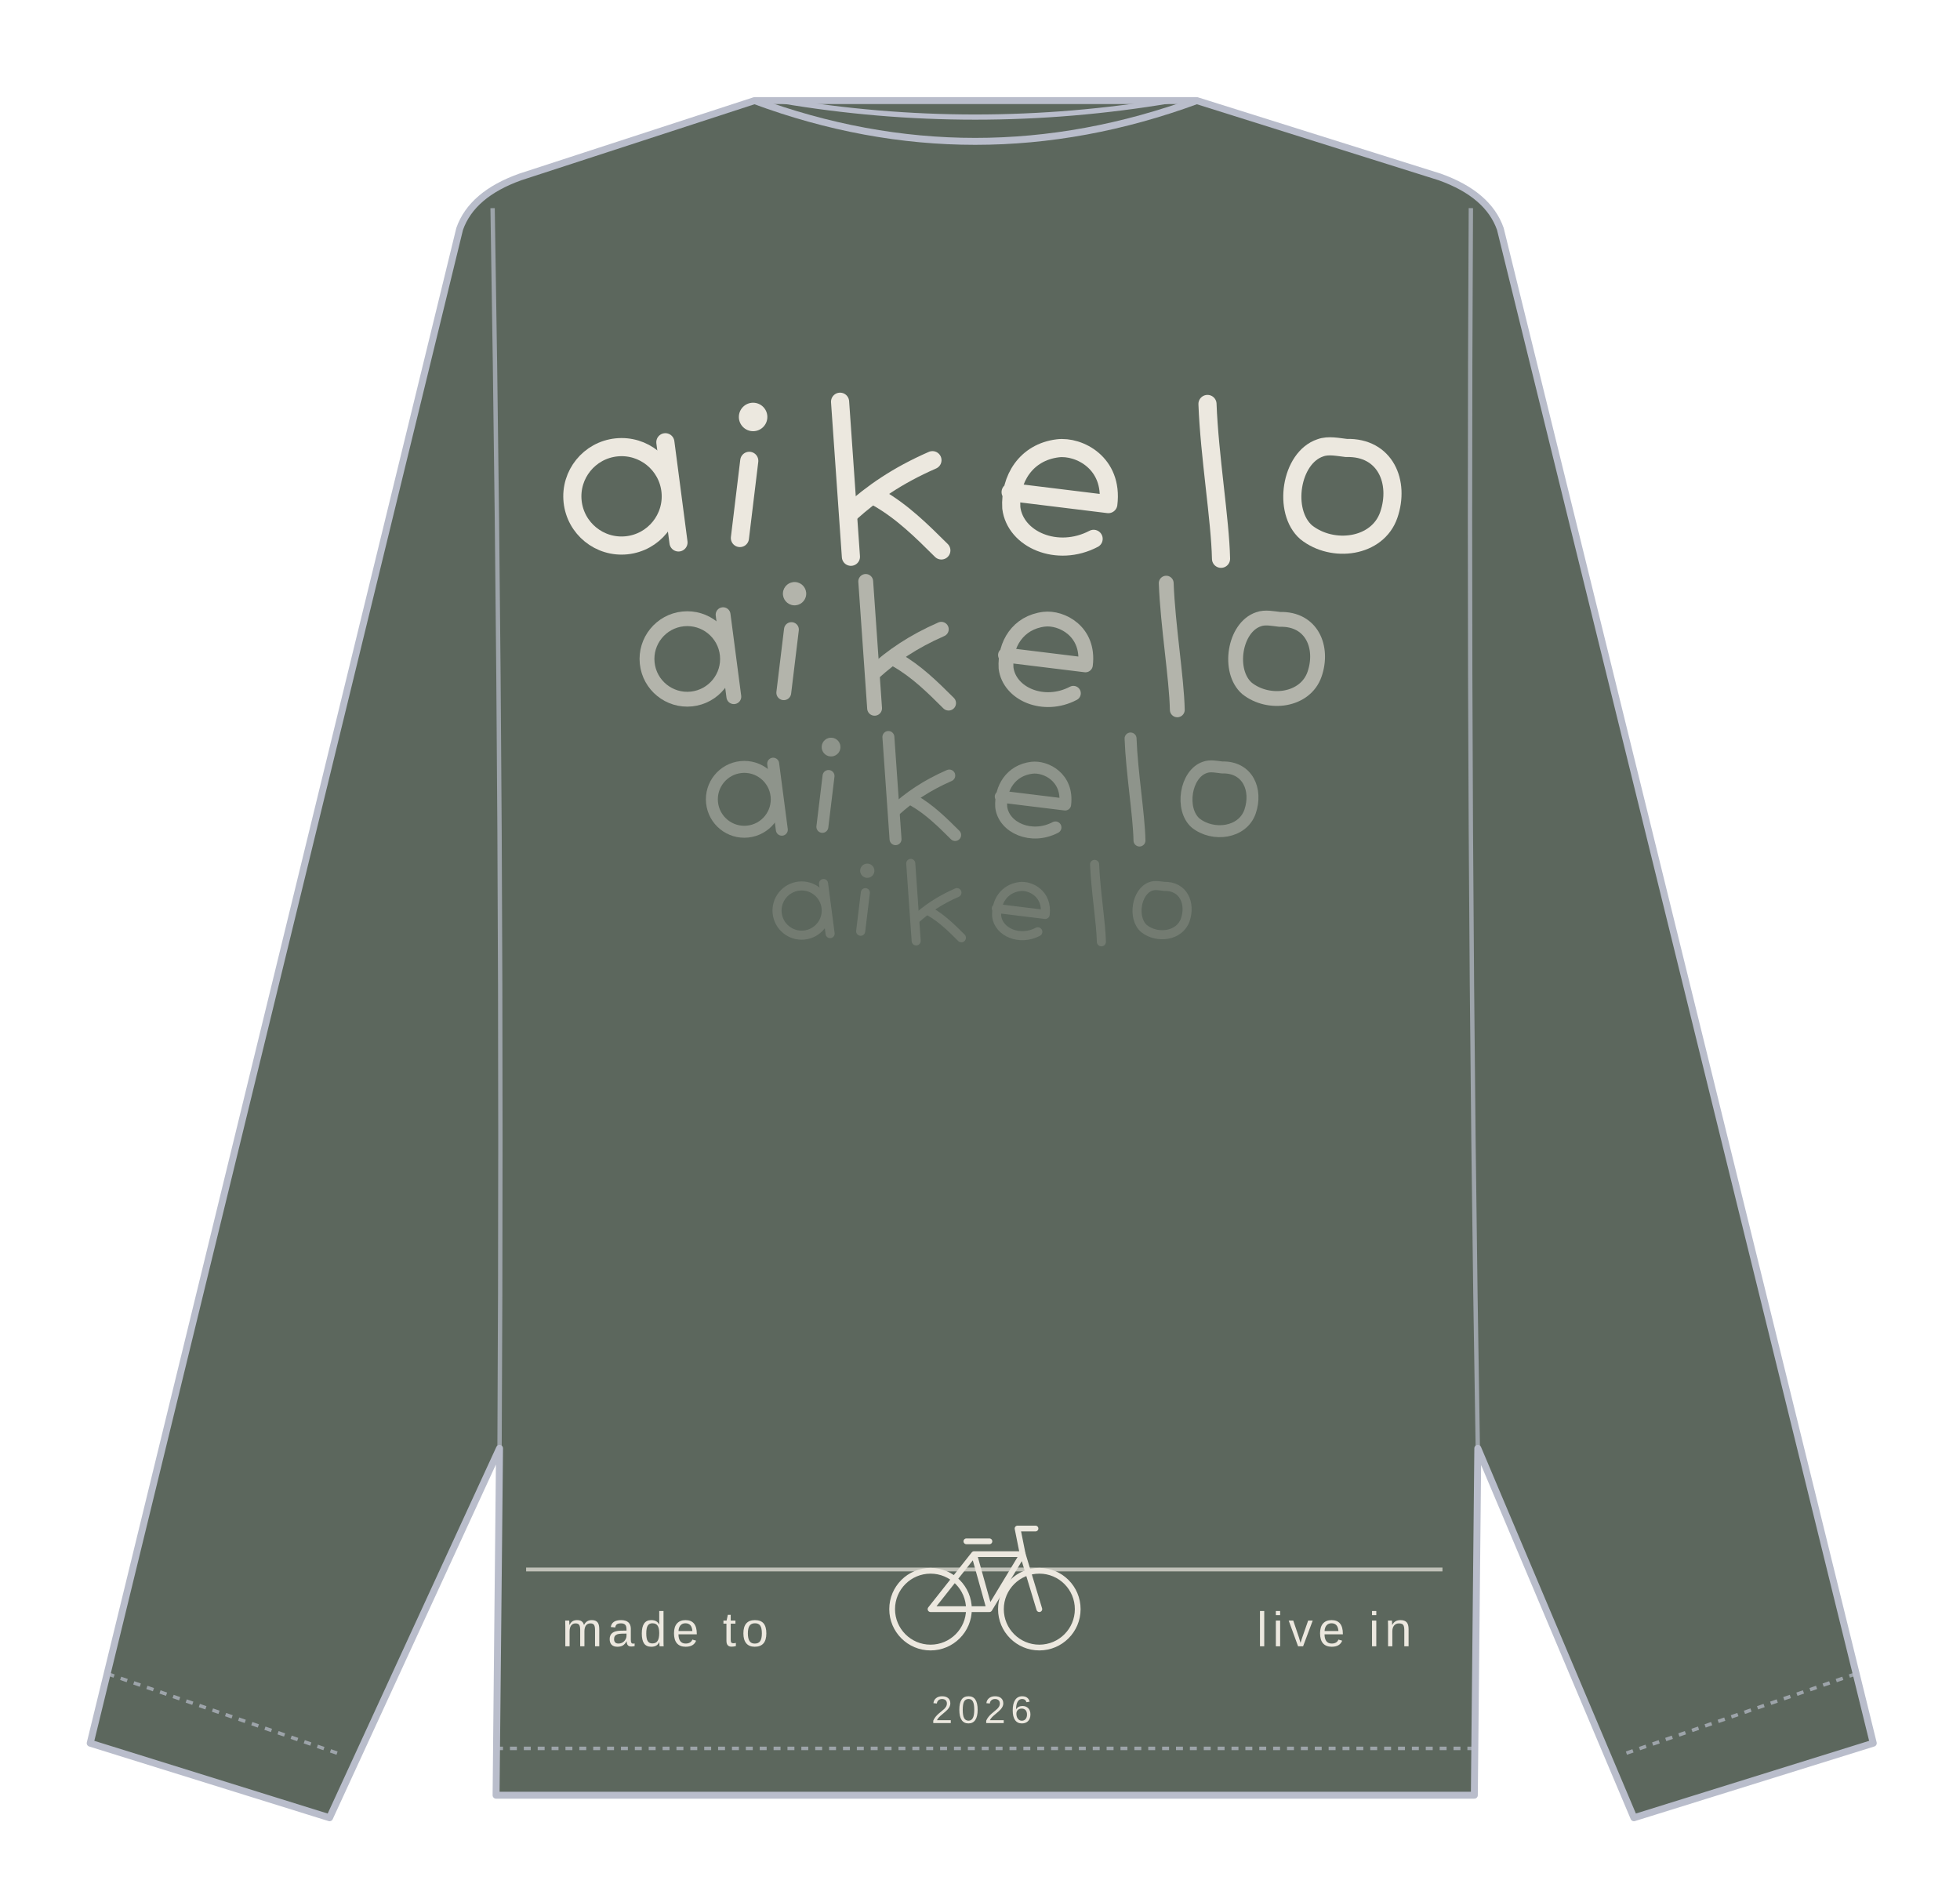
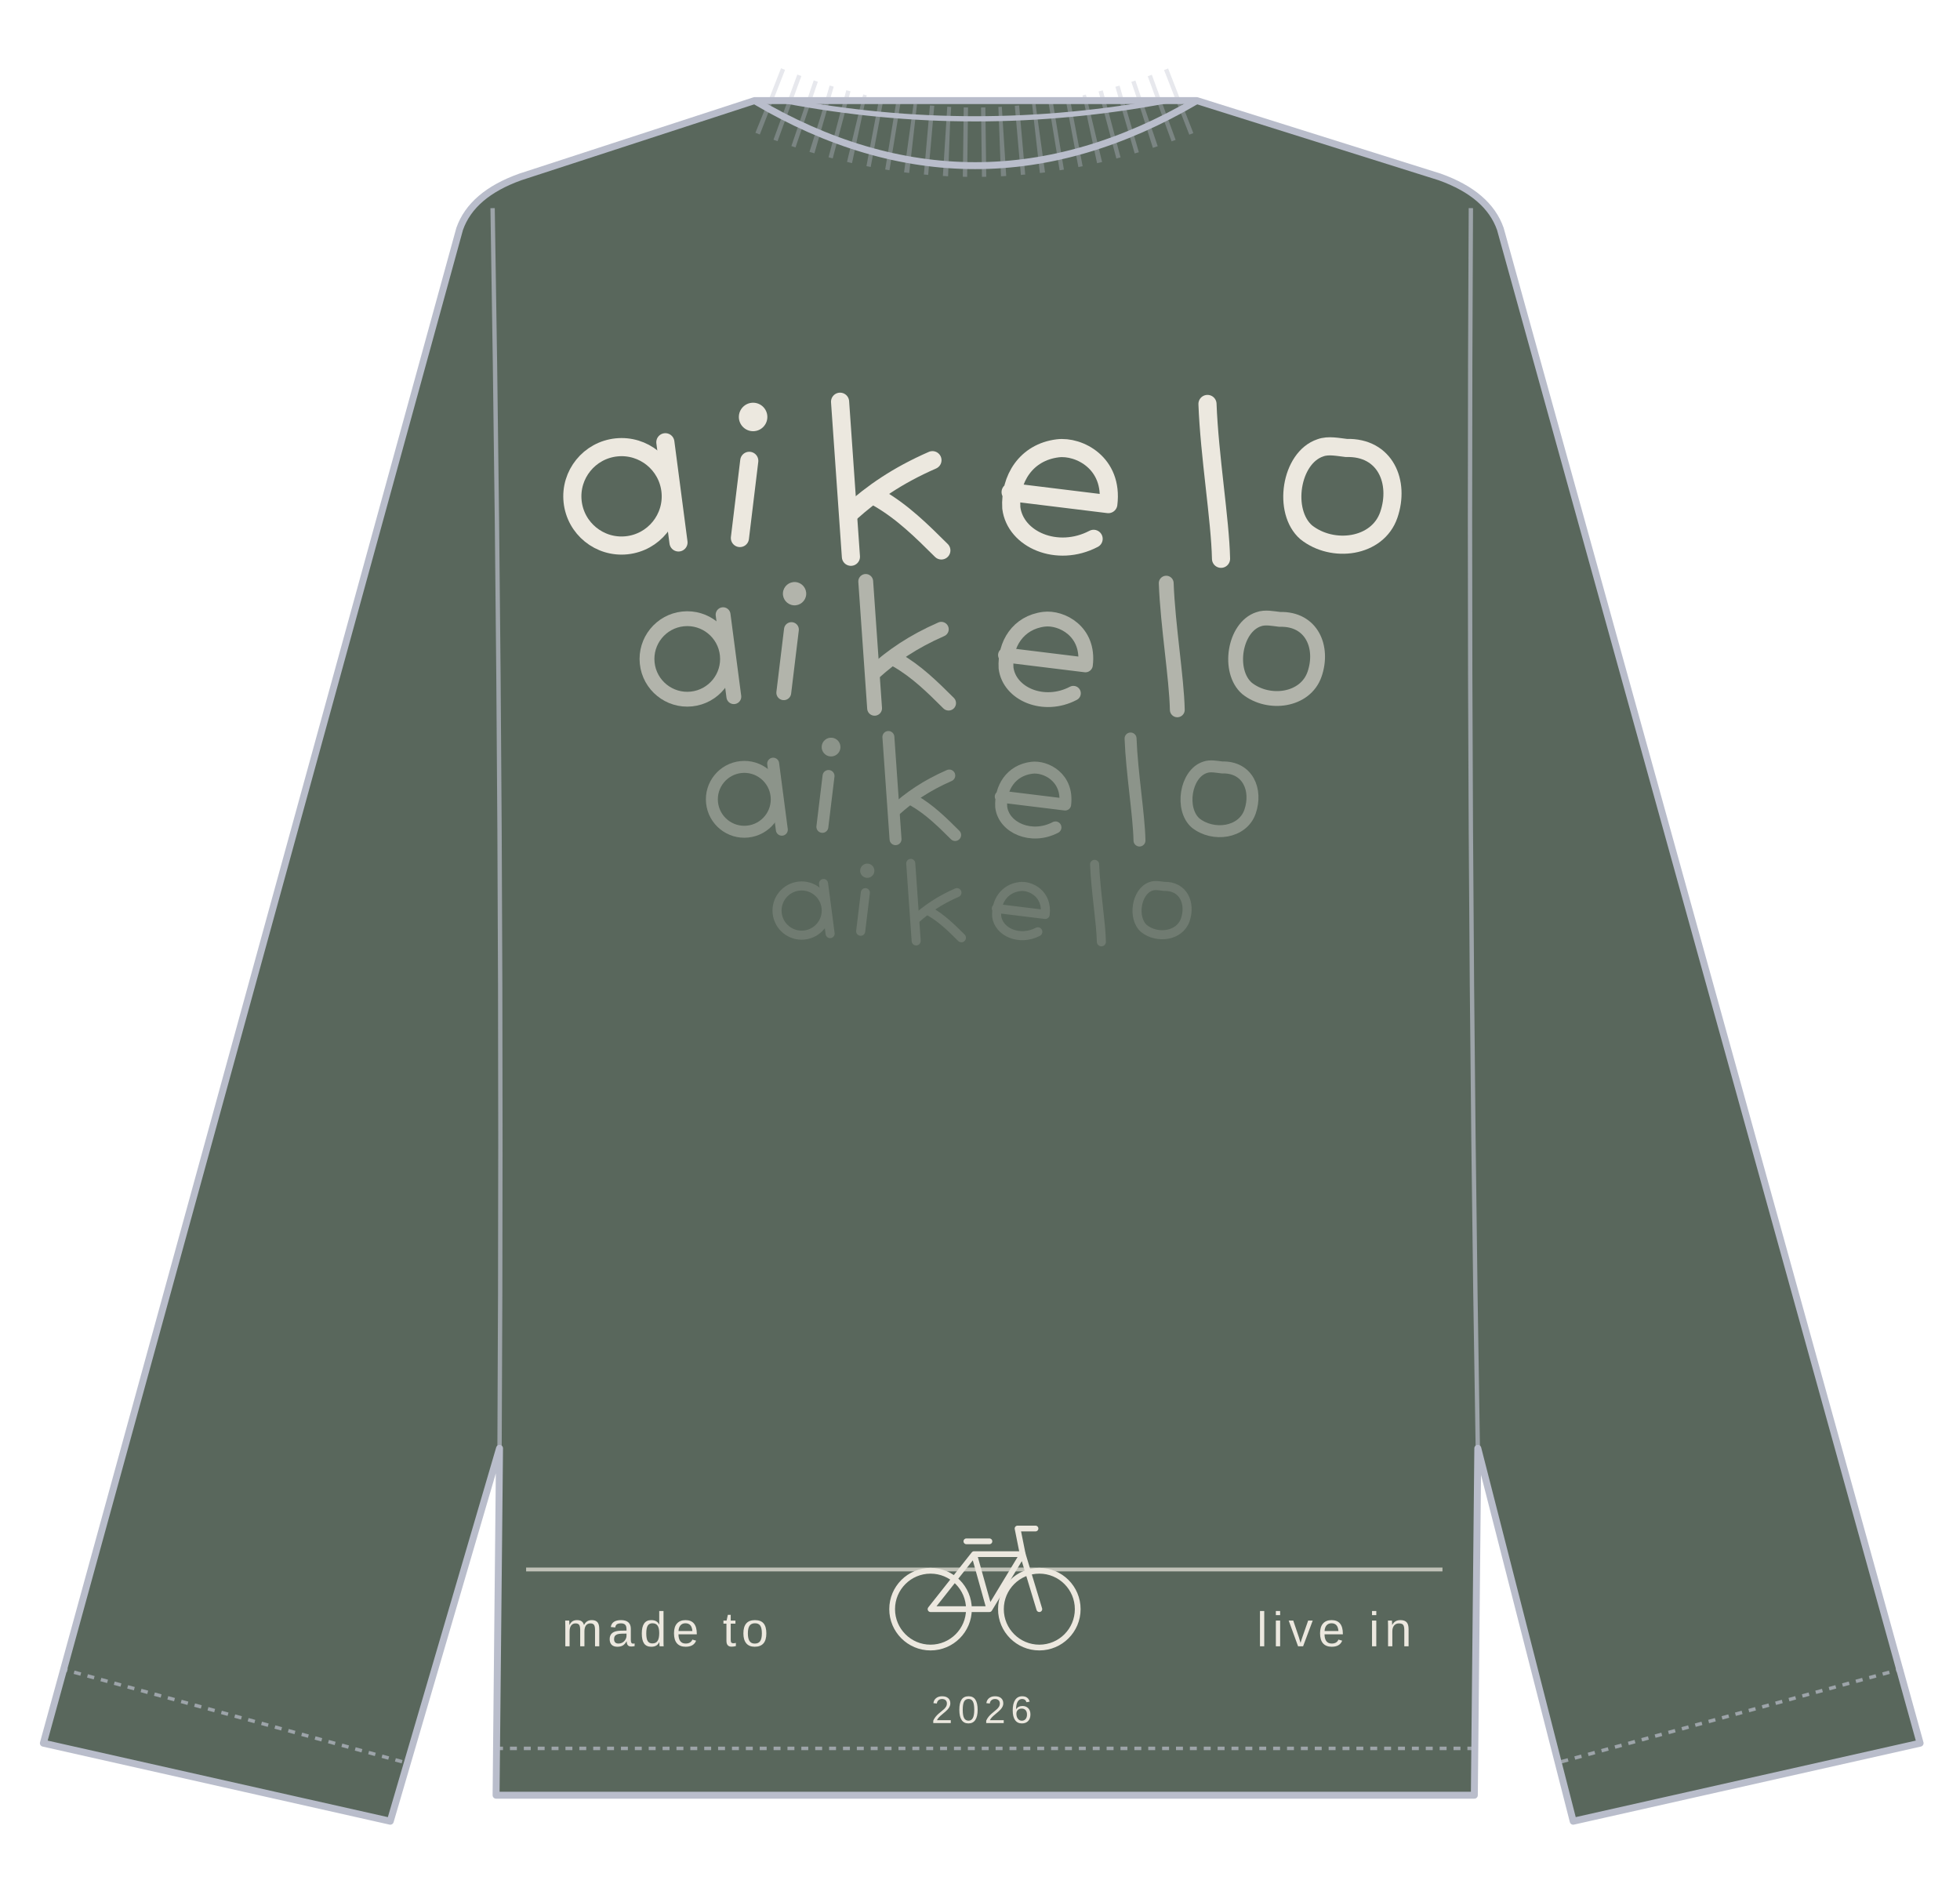
<svg xmlns="http://www.w3.org/2000/svg" viewBox="400 420 1130 1090">
-   <path d="M835,478 L700,522 Q672,532 665,552 L452,1425 L590,1468 L688,1255 L686,1455 L1250,1455 L1252,1255 L1342,1468 L1480,1425 L1265,552 Q1258,532 1230,522 L1090,478 Z" fill="#5C675D" stroke="#B9BDCB" stroke-width="4" stroke-linejoin="round" />
+   <path d="M835,478 L700,522 Q672,532 665,552 L425,1425 L625,1470 L688,1255 L686,1455 L1250,1455 L1252,1255 L1307,1470 L1507,1425 L1265,552 Q1258,532 1230,522 L1090,478 Z" fill="#59675C" stroke="#B9BDCB" stroke-width="4" stroke-linejoin="round" />
  <path d="M684,540 Q690,900 688,1255 M1248,540 Q1246,900 1252,1255" fill="none" stroke="#B9BDCB" stroke-width="2.5" opacity=".7" />
-   <path d="M686,1428 L1250,1428 M462,1385 L598,1432 M1470,1385 L1334,1432" fill="none" stroke="#B9BDCB" stroke-width="2" stroke-dasharray="4 4" opacity=".7" />
-   <path d="M835,478 Q962,525 1090,478" fill="none" stroke="#B9BDCB" stroke-width="4" />
-   <path d="M850,478 Q962,497 1075,478" fill="none" stroke="#B9BDCB" stroke-width="3" />
+   <path d="M686,1428 L1250,1428 M435,1382 L633,1436 M1497,1382 L1299,1436" fill="none" stroke="#B9BDCB" stroke-width="2" stroke-dasharray="4 4" opacity=".7" />
+   <path d="M843,478 Q962,526 1081,478" fill="none" stroke="#B9BDCB" stroke-width="40" stroke-dasharray="2.5 8" opacity=".35" />
+   <path d="M835,478 Q962,553 1090,478" fill="none" stroke="#B9BDCB" stroke-width="4" />
+   <path d="M852,478 Q962,499 1073,478" fill="none" stroke="#B9BDCB" stroke-width="3" />
  <g transform="translate(484.92 466.00) scale(1.4757)">
    <g transform="translate(-19.0 -5.8) scale(1.15)">
      <g transform="translate(153.0 122.6) rotate(-6) scale(0.44)" opacity="1" fill="none" stroke="#ECE8DF" stroke-width="14" stroke-linecap="round" stroke-linejoin="round">
        <circle cx="50" cy="60" r="38" />
        <path d="M88 22 L90 100" />
      </g>
      <g transform="translate(217.3 116.5) rotate(5) scale(0.44)" opacity="1" fill="none" stroke="#ECE8DF" stroke-width="14" stroke-linecap="round" stroke-linejoin="round">
        <path d="M12 40 L10 100" />
        <circle cx="12" cy="6" r="11" fill="#ECE8DF" stroke="none" />
      </g>
      <g transform="translate(248.1 123.5) rotate(-4) scale(0.44)" opacity="1" fill="none" stroke="#ECE8DF" stroke-width="14" stroke-linecap="round" stroke-linejoin="round">
        <path d="M10 -20 L10 100" />
        <path d="M78 30 C50 40 30 52 12 66" />
        <path d="M34 56 C52 68 66 84 80 100" />
      </g>
      <g transform="translate(307.9 117.4) rotate(7) scale(0.44)" opacity="1" fill="none" stroke="#ECE8DF" stroke-width="14" stroke-linecap="round" stroke-linejoin="round">
        <path d="M12 62 H88 C88 30 60 20 44 24 C20 30 10 52 14 74 C20 98 54 108 80 90" />
      </g>
      <g transform="translate(372.2 124.4) rotate(-5) scale(0.44)" opacity="1" fill="none" stroke="#ECE8DF" stroke-width="14" stroke-linecap="round" stroke-linejoin="round">
        <path d="M12 -20 C10 20 14 70 12 100" />
      </g>
      <g transform="translate(403.0 118.2) rotate(6) scale(0.44)" opacity="1" fill="none" stroke="#ECE8DF" stroke-width="14" stroke-linecap="round" stroke-linejoin="round">
        <path d="M50 22 C80 18 94 44 88 70 C82 96 48 104 26 90 C6 76 8 34 30 24 C36 21 44 22 50 22Z" />
      </g>
      <g transform="translate(179.8 182.2) rotate(-6) scale(0.36)" opacity="0.6" fill="none" stroke="#ECE8DF" stroke-width="14" stroke-linecap="round" stroke-linejoin="round">
        <circle cx="50" cy="60" r="38" />
        <path d="M88 22 L90 100" />
      </g>
      <g transform="translate(232.3 177.1) rotate(5) scale(0.36)" opacity="0.6" fill="none" stroke="#ECE8DF" stroke-width="14" stroke-linecap="round" stroke-linejoin="round">
        <path d="M12 40 L10 100" />
        <circle cx="12" cy="6" r="11" fill="#ECE8DF" stroke="none" />
      </g>
      <g transform="translate(257.5 182.9) rotate(-4) scale(0.36)" opacity="0.6" fill="none" stroke="#ECE8DF" stroke-width="14" stroke-linecap="round" stroke-linejoin="round">
        <path d="M10 -20 L10 100" />
        <path d="M78 30 C50 40 30 52 12 66" />
        <path d="M34 56 C52 68 66 84 80 100" />
      </g>
      <g transform="translate(306.5 177.8) rotate(7) scale(0.36)" opacity="0.6" fill="none" stroke="#ECE8DF" stroke-width="14" stroke-linecap="round" stroke-linejoin="round">
        <path d="M12 62 H88 C88 30 60 20 44 24 C20 30 10 52 14 74 C20 98 54 108 80 90" />
      </g>
      <g transform="translate(359.0 183.6) rotate(-5) scale(0.36)" opacity="0.6" fill="none" stroke="#ECE8DF" stroke-width="14" stroke-linecap="round" stroke-linejoin="round">
        <path d="M12 -20 C10 20 14 70 12 100" />
      </g>
      <g transform="translate(384.2 178.6) rotate(6) scale(0.36)" opacity="0.6" fill="none" stroke="#ECE8DF" stroke-width="14" stroke-linecap="round" stroke-linejoin="round">
        <path d="M50 22 C80 18 94 44 88 70 C82 96 48 104 26 90 C6 76 8 34 30 24 C36 21 44 22 50 22Z" />
      </g>
      <g transform="translate(203.1 233.7) rotate(-6) scale(0.29)" opacity="0.35" fill="none" stroke="#ECE8DF" stroke-width="14" stroke-linecap="round" stroke-linejoin="round">
        <circle cx="50" cy="60" r="38" />
        <path d="M88 22 L90 100" />
      </g>
      <g transform="translate(245.5 229.7) rotate(5) scale(0.29)" opacity="0.35" fill="none" stroke="#ECE8DF" stroke-width="14" stroke-linecap="round" stroke-linejoin="round">
        <path d="M12 40 L10 100" />
        <circle cx="12" cy="6" r="11" fill="#ECE8DF" stroke="none" />
      </g>
      <g transform="translate(265.8 234.3) rotate(-4) scale(0.29)" opacity="0.35" fill="none" stroke="#ECE8DF" stroke-width="14" stroke-linecap="round" stroke-linejoin="round">
        <path d="M10 -20 L10 100" />
        <path d="M78 30 C50 40 30 52 12 66" />
        <path d="M34 56 C52 68 66 84 80 100" />
      </g>
      <g transform="translate(305.2 230.3) rotate(7) scale(0.29)" opacity="0.35" fill="none" stroke="#ECE8DF" stroke-width="14" stroke-linecap="round" stroke-linejoin="round">
        <path d="M12 62 H88 C88 30 60 20 44 24 C20 30 10 52 14 74 C20 98 54 108 80 90" />
      </g>
      <g transform="translate(347.6 234.9) rotate(-5) scale(0.29)" opacity="0.35" fill="none" stroke="#ECE8DF" stroke-width="14" stroke-linecap="round" stroke-linejoin="round">
        <path d="M12 -20 C10 20 14 70 12 100" />
      </g>
      <g transform="translate(367.9 230.8) rotate(6) scale(0.29)" opacity="0.35" fill="none" stroke="#ECE8DF" stroke-width="14" stroke-linecap="round" stroke-linejoin="round">
        <path d="M50 22 C80 18 94 44 88 70 C82 96 48 104 26 90 C6 76 8 34 30 24 C36 21 44 22 50 22Z" />
      </g>
      <g transform="translate(226.5 275.3) rotate(-6) scale(0.22)" opacity="0.16" fill="none" stroke="#ECE8DF" stroke-width="14" stroke-linecap="round" stroke-linejoin="round">
        <circle cx="50" cy="60" r="38" />
        <path d="M88 22 L90 100" />
      </g>
      <g transform="translate(258.6 272.2) rotate(5) scale(0.22)" opacity="0.16" fill="none" stroke="#ECE8DF" stroke-width="14" stroke-linecap="round" stroke-linejoin="round">
        <path d="M12 40 L10 100" />
        <circle cx="12" cy="6" r="11" fill="#ECE8DF" stroke="none" />
      </g>
      <g transform="translate(274.0 275.8) rotate(-4) scale(0.22)" opacity="0.16" fill="none" stroke="#ECE8DF" stroke-width="14" stroke-linecap="round" stroke-linejoin="round">
        <path d="M10 -20 L10 100" />
        <path d="M78 30 C50 40 30 52 12 66" />
        <path d="M34 56 C52 68 66 84 80 100" />
      </g>
      <g transform="translate(304.0 272.7) rotate(7) scale(0.22)" opacity="0.16" fill="none" stroke="#ECE8DF" stroke-width="14" stroke-linecap="round" stroke-linejoin="round">
        <path d="M12 62 H88 C88 30 60 20 44 24 C20 30 10 52 14 74 C20 98 54 108 80 90" />
      </g>
      <g transform="translate(336.1 276.2) rotate(-5) scale(0.22)" opacity="0.16" fill="none" stroke="#ECE8DF" stroke-width="14" stroke-linecap="round" stroke-linejoin="round">
        <path d="M12 -20 C10 20 14 70 12 100" />
      </g>
      <g transform="translate(351.5 273.1) rotate(6) scale(0.22)" opacity="0.16" fill="none" stroke="#ECE8DF" stroke-width="14" stroke-linecap="round" stroke-linejoin="round">
        <path d="M50 22 C80 18 94 44 88 70 C82 96 48 104 26 90 C6 76 8 34 30 24 C36 21 44 22 50 22Z" />
      </g>
    </g>
    <path d="M148 582 H506" stroke="#ECE8DF" stroke-width="1.5" opacity="0.7" />
    <text x="162" y="612" text-anchor="start" font-family="Jost, Futura, Arial, sans-serif" font-weight="300" font-size="19" letter-spacing="2" fill="#ECE8DF" opacity="1">made to</text>
    <text x="494" y="612" text-anchor="end" font-family="Jost, Futura, Arial, sans-serif" font-weight="300" font-size="19" letter-spacing="2" fill="#ECE8DF" opacity="1">live in</text>
    <g transform="translate(231.0 415.0) scale(0.5)">
      <g fill="none" stroke="#ECE8DF" stroke-width="4.5" stroke-linecap="round" stroke-linejoin="round">
        <circle cx="150" cy="365" r="30" />
        <circle cx="235" cy="365" r="30" />
        <path d="M150 365 L184 322 L222 322 L235 365 M184 322 L196 365 L150 365 M196 365 L222 322" />
        <path d="M178 312 H196 M222 322 L218 302 H232" />
      </g>
    </g>
    <text x="326" y="642" text-anchor="middle" font-family="Jost, Futura, Arial, sans-serif" font-weight="300" font-size="15" letter-spacing="2" fill="#ECE8DF" opacity="1">2026</text>
  </g>
</svg>
